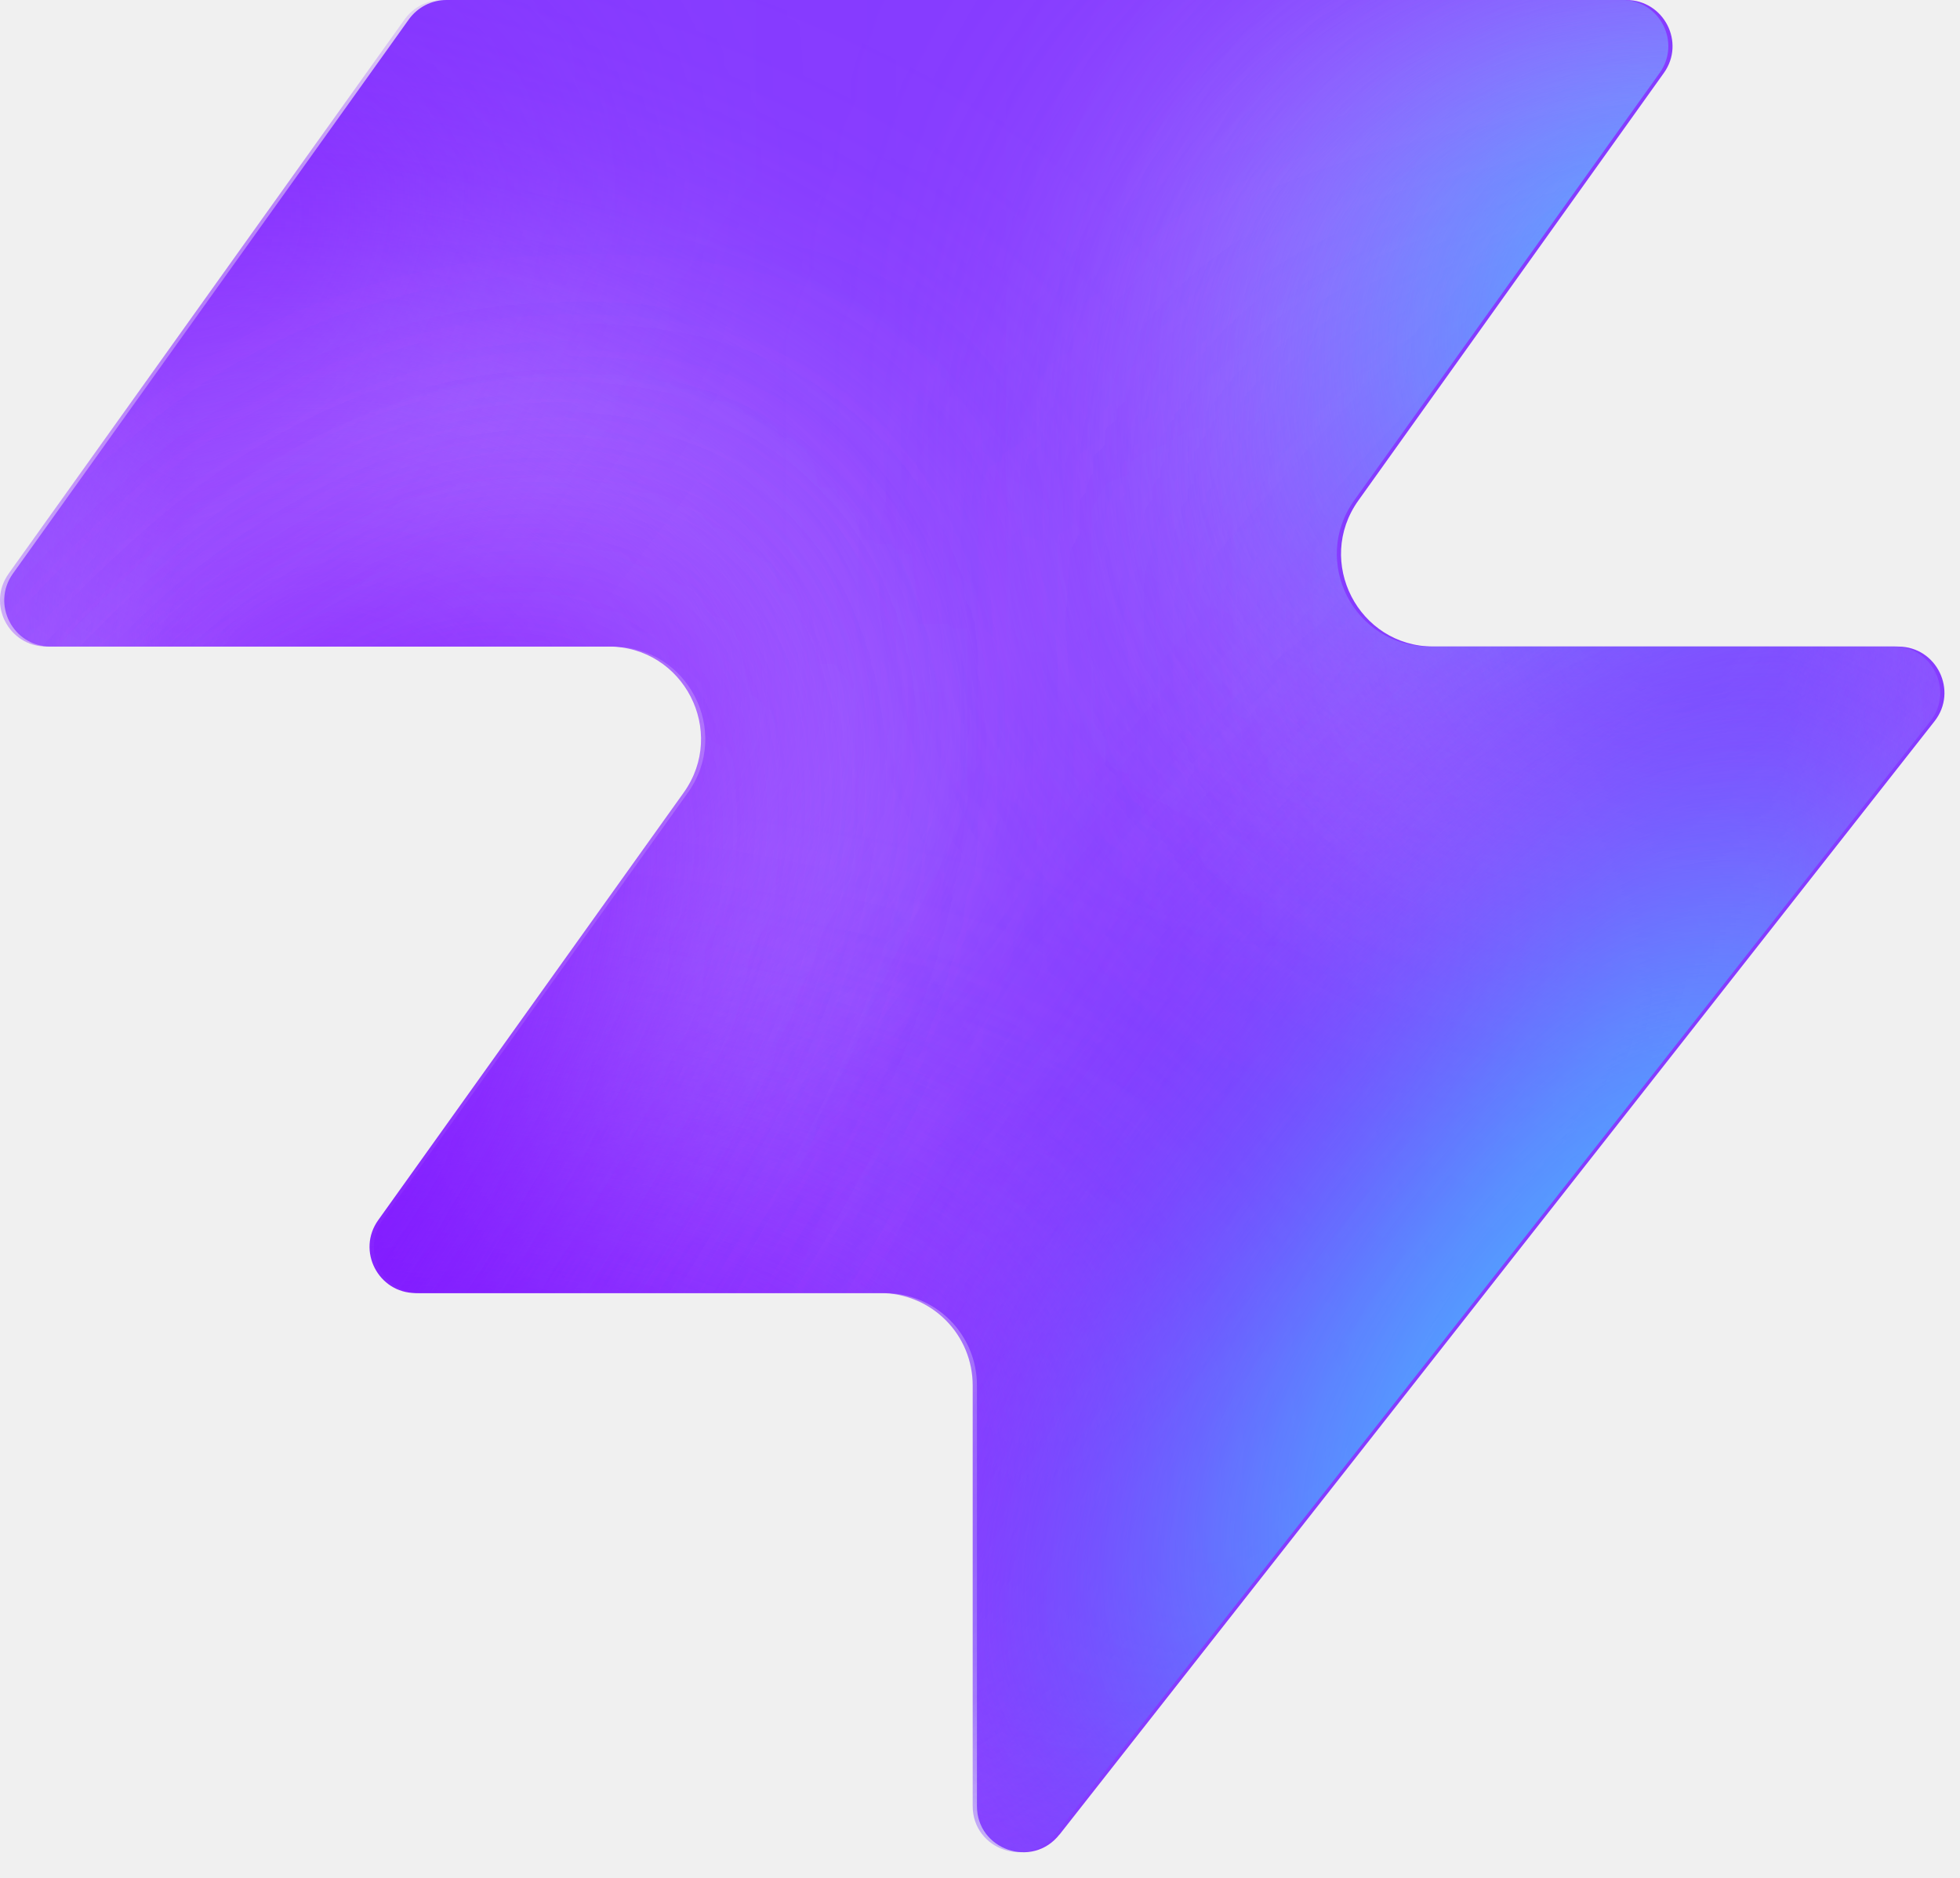
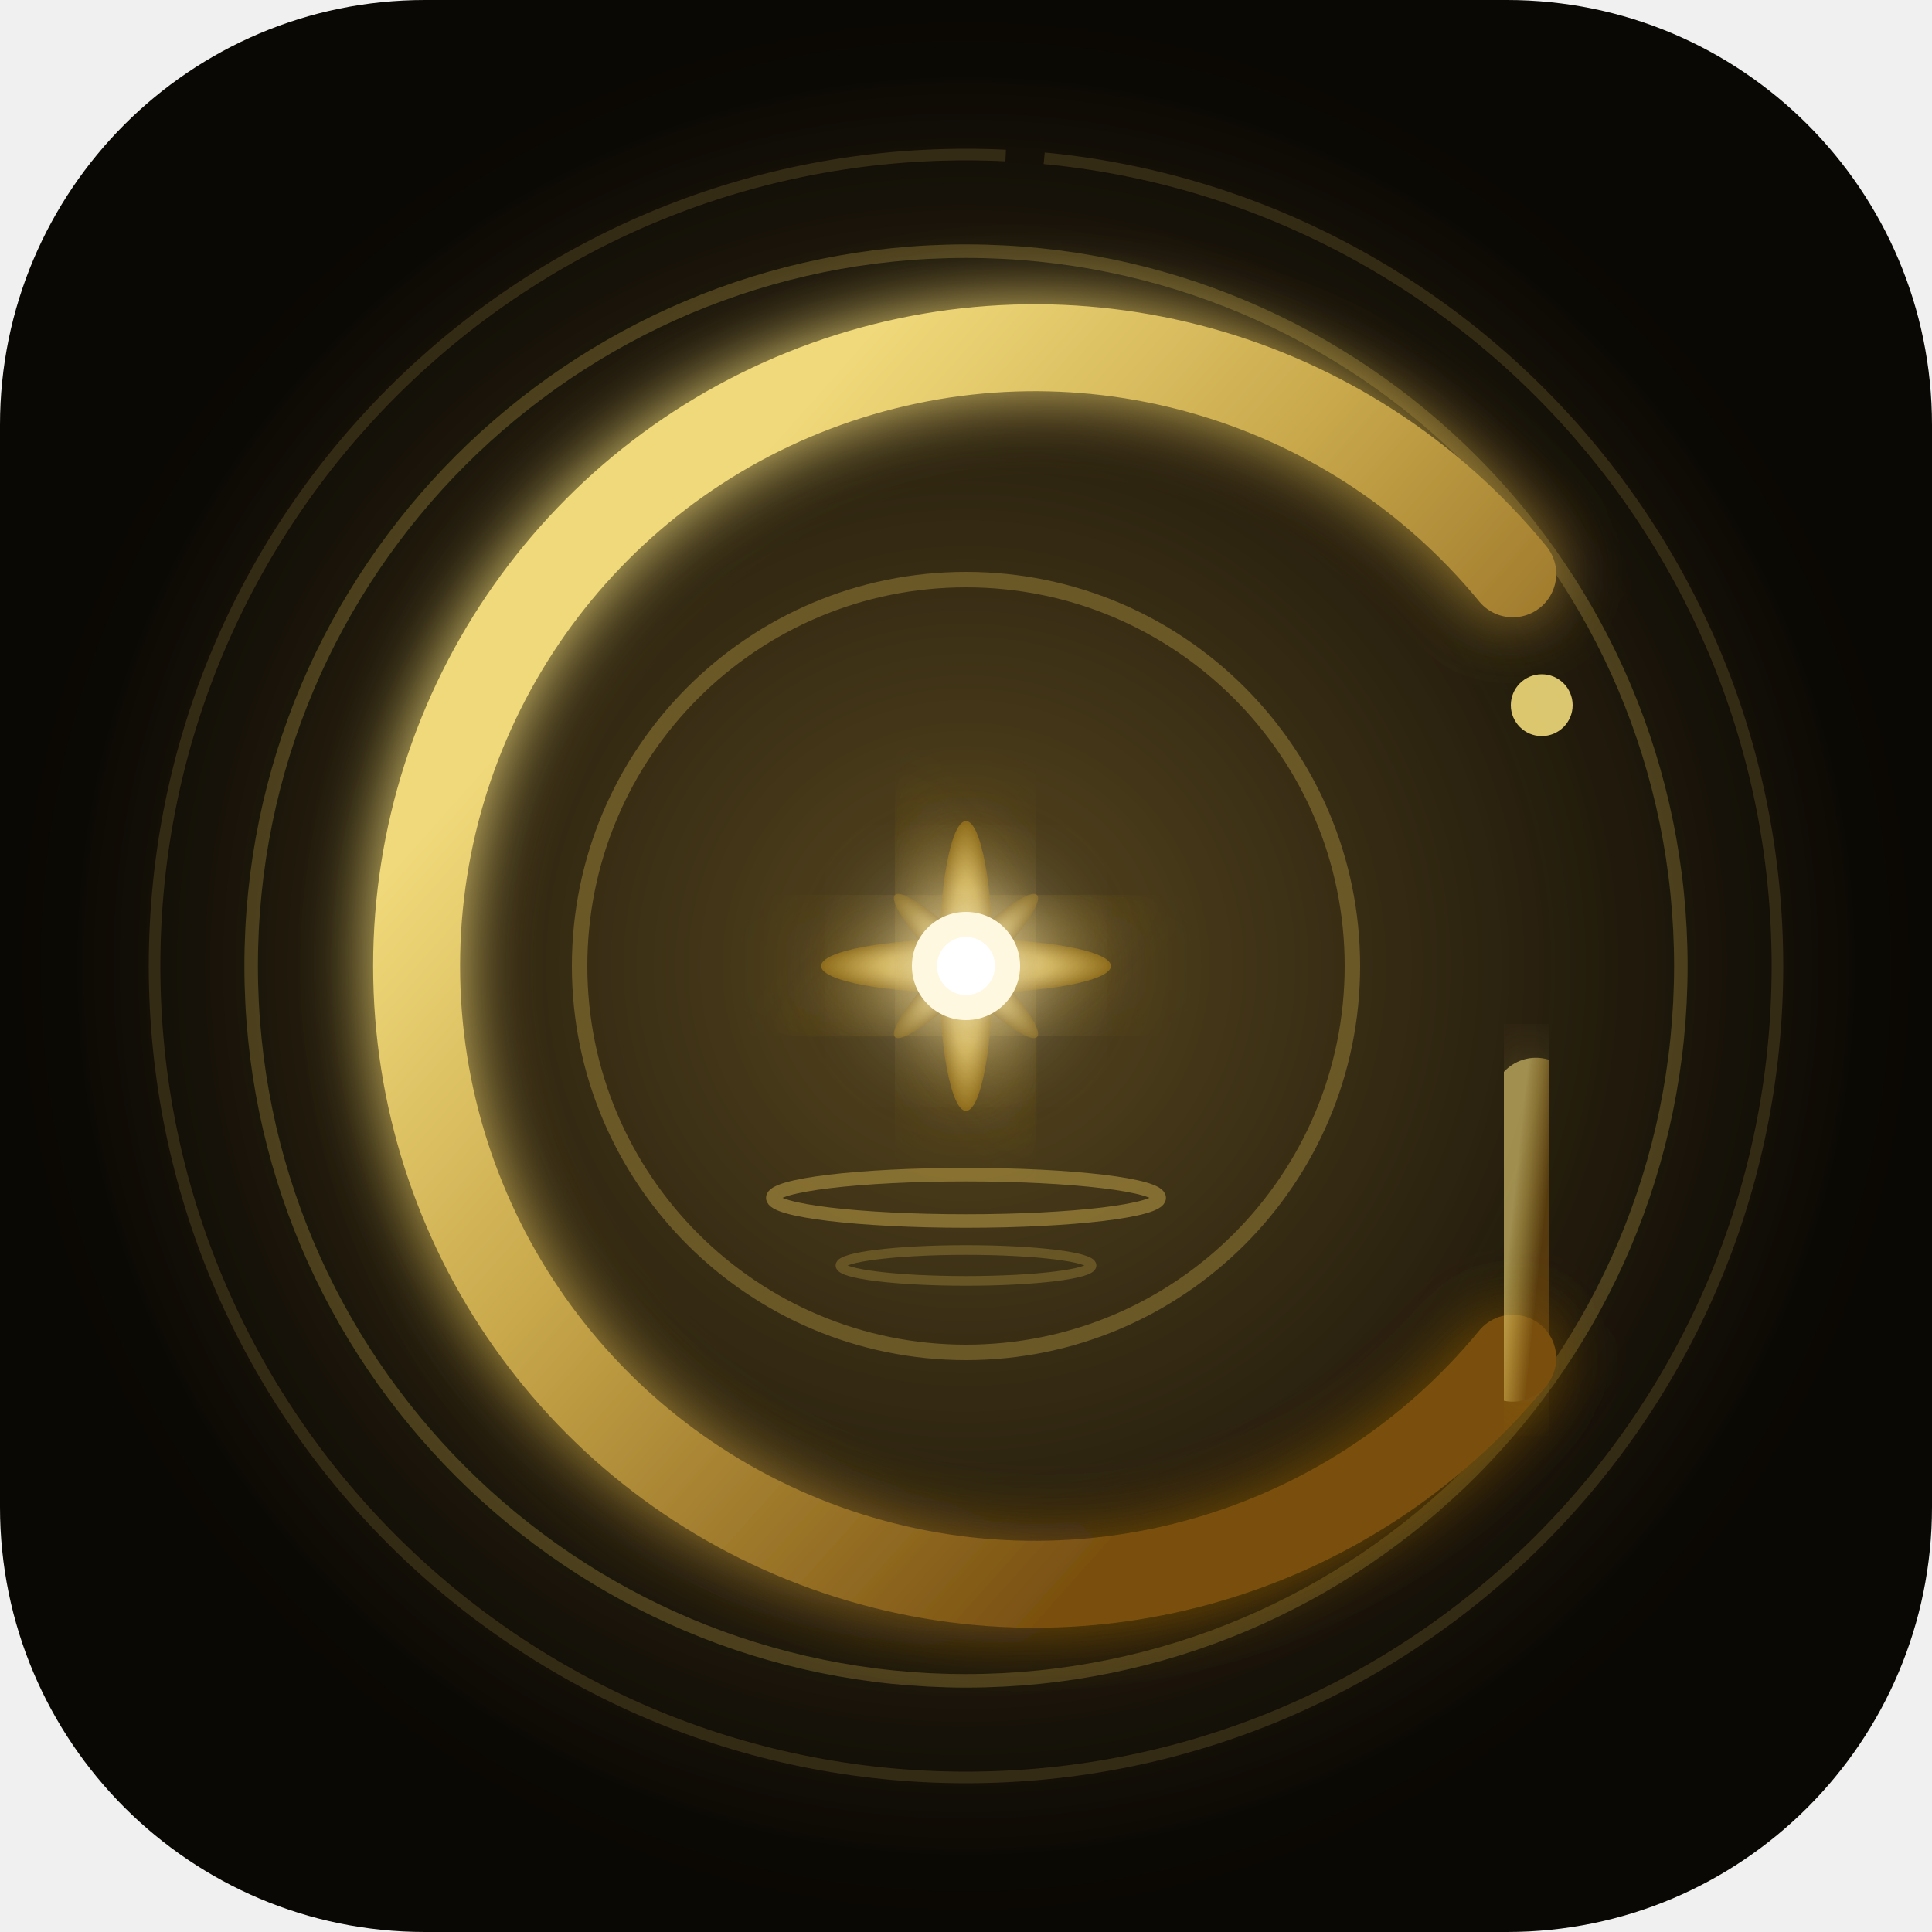
- <svg xmlns="http://www.w3.org/2000/svg" width="48" height="46" fill="none" viewBox="0 0 48 46">
-   <path fill="#863bff" d="M25.946 44.938c-.664.845-2.021.375-2.021-.698V33.937a2.26 2.26 0 0 0-2.262-2.262H10.287c-.92 0-1.456-1.04-.92-1.788l7.48-10.471c1.07-1.497 0-3.578-1.842-3.578H1.237c-.92 0-1.456-1.04-.92-1.788L10.013.474c.214-.297.556-.474.92-.474h28.894c.92 0 1.456 1.04.92 1.788l-7.48 10.471c-1.07 1.498 0 3.579 1.842 3.579h11.377c.943 0 1.473 1.088.89 1.83L25.947 44.94z" style="fill:#863bff;fill:color(display-p3 .525 .23 1);fill-opacity:1" />
-   <mask id="a" width="48" height="46" x="0" y="0" maskUnits="userSpaceOnUse" style="mask-type:alpha">
-     <path fill="#000" d="M25.842 44.938c-.664.844-2.021.375-2.021-.698V33.937a2.26 2.26 0 0 0-2.262-2.262H10.183c-.92 0-1.456-1.04-.92-1.788l7.48-10.471c1.07-1.498 0-3.579-1.842-3.579H1.133c-.92 0-1.456-1.04-.92-1.787L9.91.473c.214-.297.556-.474.92-.474h28.894c.92 0 1.456 1.04.92 1.788l-7.48 10.471c-1.07 1.498 0 3.578 1.842 3.578h11.377c.943 0 1.473 1.088.89 1.832L25.843 44.94z" style="fill:#000;fill-opacity:1" />
-   </mask>
-   <g mask="url(#a)">
-     <g filter="url(#b)">
-       <ellipse cx="5.508" cy="14.704" fill="#ede6ff" rx="5.508" ry="14.704" style="fill:#ede6ff;fill:color(display-p3 .927 .903 1);fill-opacity:1" transform="matrix(.00324 1 1 -.00324 -4.47 31.516)" />
-     </g>
-     <g filter="url(#c)">
-       <ellipse cx="10.399" cy="29.851" fill="#ede6ff" rx="10.399" ry="29.851" style="fill:#ede6ff;fill:color(display-p3 .927 .903 1);fill-opacity:1" transform="matrix(.00324 1 1 -.00324 -39.328 7.883)" />
-     </g>
-     <g filter="url(#d)">
-       <ellipse cx="5.508" cy="30.487" fill="#7e14ff" rx="5.508" ry="30.487" style="fill:#7e14ff;fill:color(display-p3 .492 .077 1);fill-opacity:1" transform="rotate(89.814 -25.913 -14.639)scale(1 -1)" />
-     </g>
-     <g filter="url(#e)">
-       <ellipse cx="5.508" cy="30.599" fill="#7e14ff" rx="5.508" ry="30.599" style="fill:#7e14ff;fill:color(display-p3 .492 .077 1);fill-opacity:1" transform="rotate(89.814 -32.644 -3.334)scale(1 -1)" />
-     </g>
-     <g filter="url(#f)">
-       <ellipse cx="5.508" cy="30.599" fill="#7e14ff" rx="5.508" ry="30.599" style="fill:#7e14ff;fill:color(display-p3 .492 .077 1);fill-opacity:1" transform="matrix(.00324 1 1 -.00324 -34.34 30.47)" />
-     </g>
-     <g filter="url(#g)">
-       <ellipse cx="14.072" cy="22.078" fill="#ede6ff" rx="14.072" ry="22.078" style="fill:#ede6ff;fill:color(display-p3 .927 .903 1);fill-opacity:1" transform="rotate(93.35 24.506 48.493)scale(-1 1)" />
-     </g>
-     <g filter="url(#h)">
-       <ellipse cx="3.47" cy="21.501" fill="#7e14ff" rx="3.47" ry="21.501" style="fill:#7e14ff;fill:color(display-p3 .492 .077 1);fill-opacity:1" transform="rotate(89.009 28.708 47.59)scale(-1 1)" />
-     </g>
-     <g filter="url(#i)">
-       <ellipse cx="3.47" cy="21.501" fill="#7e14ff" rx="3.47" ry="21.501" style="fill:#7e14ff;fill:color(display-p3 .492 .077 1);fill-opacity:1" transform="rotate(89.009 28.708 47.59)scale(-1 1)" />
-     </g>
-     <g filter="url(#j)">
-       <ellipse cx=".387" cy="8.972" fill="#7e14ff" rx="4.407" ry="29.108" style="fill:#7e14ff;fill:color(display-p3 .492 .077 1);fill-opacity:1" transform="rotate(39.51 .387 8.972)" />
-     </g>
-     <g filter="url(#k)">
-       <ellipse cx="47.523" cy="-6.092" fill="#7e14ff" rx="4.407" ry="29.108" style="fill:#7e14ff;fill:color(display-p3 .492 .077 1);fill-opacity:1" transform="rotate(37.892 47.523 -6.092)" />
-     </g>
-     <g filter="url(#l)">
-       <ellipse cx="41.412" cy="6.333" fill="#47bfff" rx="5.971" ry="9.665" style="fill:#47bfff;fill:color(display-p3 .28 .748 1);fill-opacity:1" transform="rotate(37.892 41.412 6.333)" />
-     </g>
-     <g filter="url(#m)">
-       <ellipse cx="-1.879" cy="38.332" fill="#7e14ff" rx="4.407" ry="29.108" style="fill:#7e14ff;fill:color(display-p3 .492 .077 1);fill-opacity:1" transform="rotate(37.892 -1.88 38.332)" />
-     </g>
-     <g filter="url(#n)">
-       <ellipse cx="-1.879" cy="38.332" fill="#7e14ff" rx="4.407" ry="29.108" style="fill:#7e14ff;fill:color(display-p3 .492 .077 1);fill-opacity:1" transform="rotate(37.892 -1.88 38.332)" />
-     </g>
-     <g filter="url(#o)">
-       <ellipse cx="35.651" cy="29.907" fill="#7e14ff" rx="4.407" ry="29.108" style="fill:#7e14ff;fill:color(display-p3 .492 .077 1);fill-opacity:1" transform="rotate(37.892 35.651 29.907)" />
-     </g>
-     <g filter="url(#p)">
-       <ellipse cx="38.418" cy="32.4" fill="#47bfff" rx="5.971" ry="15.297" style="fill:#47bfff;fill:color(display-p3 .28 .748 1);fill-opacity:1" transform="rotate(37.892 38.418 32.4)" />
-     </g>
-   </g>
+ <svg xmlns="http://www.w3.org/2000/svg" viewBox="0 0 100 100" width="100" height="100">
  <defs>
-     <filter id="b" width="60.045" height="41.654" x="-19.77" y="16.149" color-interpolation-filters="sRGB" filterUnits="userSpaceOnUse">
-       <feFlood flood-opacity="0" result="BackgroundImageFix" />
-       <feBlend in="SourceGraphic" in2="BackgroundImageFix" result="shape" />
-       <feGaussianBlur result="effect1_foregroundBlur_2002_17158" stdDeviation="7.659" />
+     <radialGradient id="bgGrad" cx="50%" cy="50%" r="50%">
+       <stop offset="0%" stop-color="#1a1208" />
+       <stop offset="100%" stop-color="#0a0804" />
+     </radialGradient>
+     <radialGradient id="glowGrad" cx="50%" cy="50%" r="50%">
+       <stop offset="0%" stop-color="#c8a84b" stop-opacity="0.35" />
+       <stop offset="100%" stop-color="#c8a84b" stop-opacity="0" />
+     </radialGradient>
+     <radialGradient id="starGrad" cx="50%" cy="50%" r="50%">
+       <stop offset="0%" stop-color="#f0d97a" />
+       <stop offset="60%" stop-color="#c8a84b" />
+       <stop offset="100%" stop-color="#8c6a1a" />
+     </radialGradient>
+     <linearGradient id="ringGrad" x1="20%" y1="20%" x2="80%" y2="80%">
+       <stop offset="0%" stop-color="#f0d97a" />
+       <stop offset="40%" stop-color="#c8a84b" />
+       <stop offset="100%" stop-color="#7a5010" />
+     </linearGradient>
+     <filter id="glow" x="-30%" y="-30%" width="160%" height="160%">
+       <feGaussianBlur in="SourceGraphic" stdDeviation="1.8" result="blur" />
+       <feComposite in="SourceGraphic" in2="blur" operator="over" />
    </filter>
-     <filter id="c" width="90.34" height="51.437" x="-54.613" y="-7.533" color-interpolation-filters="sRGB" filterUnits="userSpaceOnUse">
-       <feFlood flood-opacity="0" result="BackgroundImageFix" />
-       <feBlend in="SourceGraphic" in2="BackgroundImageFix" result="shape" />
-       <feGaussianBlur result="effect1_foregroundBlur_2002_17158" stdDeviation="7.659" />
+     <filter id="starGlow" x="-80%" y="-80%" width="260%" height="260%">
+       <feGaussianBlur in="SourceGraphic" stdDeviation="2.5" result="blur" />
+       <feComposite in="SourceGraphic" in2="blur" operator="over" />
    </filter>
-     <filter id="d" width="79.355" height="29.4" x="-49.64" y="2.03" color-interpolation-filters="sRGB" filterUnits="userSpaceOnUse">
-       <feFlood flood-opacity="0" result="BackgroundImageFix" />
-       <feBlend in="SourceGraphic" in2="BackgroundImageFix" result="shape" />
-       <feGaussianBlur result="effect1_foregroundBlur_2002_17158" stdDeviation="4.596" />
-     </filter>
-     <filter id="e" width="79.579" height="29.4" x="-45.045" y="20.029" color-interpolation-filters="sRGB" filterUnits="userSpaceOnUse">
-       <feFlood flood-opacity="0" result="BackgroundImageFix" />
-       <feBlend in="SourceGraphic" in2="BackgroundImageFix" result="shape" />
-       <feGaussianBlur result="effect1_foregroundBlur_2002_17158" stdDeviation="4.596" />
-     </filter>
-     <filter id="f" width="79.579" height="29.4" x="-43.513" y="21.178" color-interpolation-filters="sRGB" filterUnits="userSpaceOnUse">
-       <feFlood flood-opacity="0" result="BackgroundImageFix" />
-       <feBlend in="SourceGraphic" in2="BackgroundImageFix" result="shape" />
-       <feGaussianBlur result="effect1_foregroundBlur_2002_17158" stdDeviation="4.596" />
-     </filter>
-     <filter id="g" width="74.749" height="58.852" x="15.756" y="-17.901" color-interpolation-filters="sRGB" filterUnits="userSpaceOnUse">
-       <feFlood flood-opacity="0" result="BackgroundImageFix" />
-       <feBlend in="SourceGraphic" in2="BackgroundImageFix" result="shape" />
-       <feGaussianBlur result="effect1_foregroundBlur_2002_17158" stdDeviation="7.659" />
-     </filter>
-     <filter id="h" width="61.377" height="25.362" x="23.548" y="2.284" color-interpolation-filters="sRGB" filterUnits="userSpaceOnUse">
-       <feFlood flood-opacity="0" result="BackgroundImageFix" />
-       <feBlend in="SourceGraphic" in2="BackgroundImageFix" result="shape" />
-       <feGaussianBlur result="effect1_foregroundBlur_2002_17158" stdDeviation="4.596" />
-     </filter>
-     <filter id="i" width="61.377" height="25.362" x="23.548" y="2.284" color-interpolation-filters="sRGB" filterUnits="userSpaceOnUse">
-       <feFlood flood-opacity="0" result="BackgroundImageFix" />
-       <feBlend in="SourceGraphic" in2="BackgroundImageFix" result="shape" />
-       <feGaussianBlur result="effect1_foregroundBlur_2002_17158" stdDeviation="4.596" />
-     </filter>
-     <filter id="j" width="56.045" height="63.649" x="-27.636" y="-22.853" color-interpolation-filters="sRGB" filterUnits="userSpaceOnUse">
-       <feFlood flood-opacity="0" result="BackgroundImageFix" />
-       <feBlend in="SourceGraphic" in2="BackgroundImageFix" result="shape" />
-       <feGaussianBlur result="effect1_foregroundBlur_2002_17158" stdDeviation="4.596" />
-     </filter>
-     <filter id="k" width="54.814" height="64.646" x="20.116" y="-38.415" color-interpolation-filters="sRGB" filterUnits="userSpaceOnUse">
-       <feFlood flood-opacity="0" result="BackgroundImageFix" />
-       <feBlend in="SourceGraphic" in2="BackgroundImageFix" result="shape" />
-       <feGaussianBlur result="effect1_foregroundBlur_2002_17158" stdDeviation="4.596" />
-     </filter>
-     <filter id="l" width="33.541" height="35.313" x="24.641" y="-11.323" color-interpolation-filters="sRGB" filterUnits="userSpaceOnUse">
-       <feFlood flood-opacity="0" result="BackgroundImageFix" />
-       <feBlend in="SourceGraphic" in2="BackgroundImageFix" result="shape" />
-       <feGaussianBlur result="effect1_foregroundBlur_2002_17158" stdDeviation="4.596" />
-     </filter>
-     <filter id="m" width="54.814" height="64.646" x="-29.286" y="6.009" color-interpolation-filters="sRGB" filterUnits="userSpaceOnUse">
-       <feFlood flood-opacity="0" result="BackgroundImageFix" />
-       <feBlend in="SourceGraphic" in2="BackgroundImageFix" result="shape" />
-       <feGaussianBlur result="effect1_foregroundBlur_2002_17158" stdDeviation="4.596" />
-     </filter>
-     <filter id="n" width="54.814" height="64.646" x="-29.286" y="6.009" color-interpolation-filters="sRGB" filterUnits="userSpaceOnUse">
-       <feFlood flood-opacity="0" result="BackgroundImageFix" />
-       <feBlend in="SourceGraphic" in2="BackgroundImageFix" result="shape" />
-       <feGaussianBlur result="effect1_foregroundBlur_2002_17158" stdDeviation="4.596" />
-     </filter>
-     <filter id="o" width="54.814" height="64.646" x="8.244" y="-2.416" color-interpolation-filters="sRGB" filterUnits="userSpaceOnUse">
-       <feFlood flood-opacity="0" result="BackgroundImageFix" />
-       <feBlend in="SourceGraphic" in2="BackgroundImageFix" result="shape" />
-       <feGaussianBlur result="effect1_foregroundBlur_2002_17158" stdDeviation="4.596" />
-     </filter>
-     <filter id="p" width="39.409" height="43.623" x="18.713" y="10.588" color-interpolation-filters="sRGB" filterUnits="userSpaceOnUse">
-       <feFlood flood-opacity="0" result="BackgroundImageFix" />
-       <feBlend in="SourceGraphic" in2="BackgroundImageFix" result="shape" />
-       <feGaussianBlur result="effect1_foregroundBlur_2002_17158" stdDeviation="4.596" />
-     </filter>
+     <clipPath id="roundRect">
+       <rect x="0" y="0" width="100" height="100" rx="22" ry="22" />
+     </clipPath>
  </defs>
+   <rect x="0" y="0" width="100" height="100" rx="22" ry="22" fill="url(#bgGrad)" />
+   <circle cx="50" cy="50" r="46" fill="url(#glowGrad)" />
+   <circle cx="50" cy="50" r="42" fill="none" stroke="#c8a84b" stroke-width="0.6" stroke-opacity="0.18" stroke-dasharray="200 2" clip-path="url(#roundRect)" />
+   <circle cx="50" cy="50" r="37" fill="none" stroke="#c8a84b" stroke-width="0.7" stroke-opacity="0.28" clip-path="url(#roundRect)" />
+   <path d="M 78.3 29.7 A 32 32 0 1 0 78.3 70.3" fill="none" stroke="url(#ringGrad)" stroke-width="4.5" stroke-linecap="round" filter="url(#glow)" />
+   <path d="M 78.3 70.3 A 32 32 0 0 0 79.5 57" fill="none" stroke="url(#ringGrad)" stroke-width="4.5" stroke-linecap="round" opacity="0.6" filter="url(#glow)" />
+   <circle cx="79.8" cy="36.5" r="1.6" fill="#f0d97a" opacity="0.9" />
+   <circle cx="50" cy="50" r="20" fill="none" stroke="#c8a84b" stroke-width="0.8" stroke-opacity="0.35" />
+   <ellipse cx="50" cy="50" rx="7.5" ry="1.4" fill="url(#starGrad)" filter="url(#starGlow)" />
+   <ellipse cx="50" cy="50" rx="1.4" ry="7.5" fill="url(#starGrad)" filter="url(#starGlow)" />
+   <ellipse cx="50" cy="50" rx="5.2" ry="0.9" fill="url(#starGrad)" opacity="0.7" transform="rotate(45 50 50)" filter="url(#starGlow)" />
+   <ellipse cx="50" cy="50" rx="5.2" ry="0.9" fill="url(#starGrad)" opacity="0.7" transform="rotate(-45 50 50)" filter="url(#starGlow)" />
+   <circle cx="50" cy="50" r="2.8" fill="#fff8e0" filter="url(#starGlow)" />
+   <circle cx="50" cy="50" r="1.5" fill="#ffffff" />
+   <ellipse cx="50" cy="62" rx="10" ry="1.2" fill="none" stroke="#c8a84b" stroke-width="0.7" stroke-opacity="0.5" />
+   <ellipse cx="50" cy="65.5" rx="6.5" ry="0.8" fill="none" stroke="#c8a84b" stroke-width="0.5" stroke-opacity="0.3" />
</svg>
